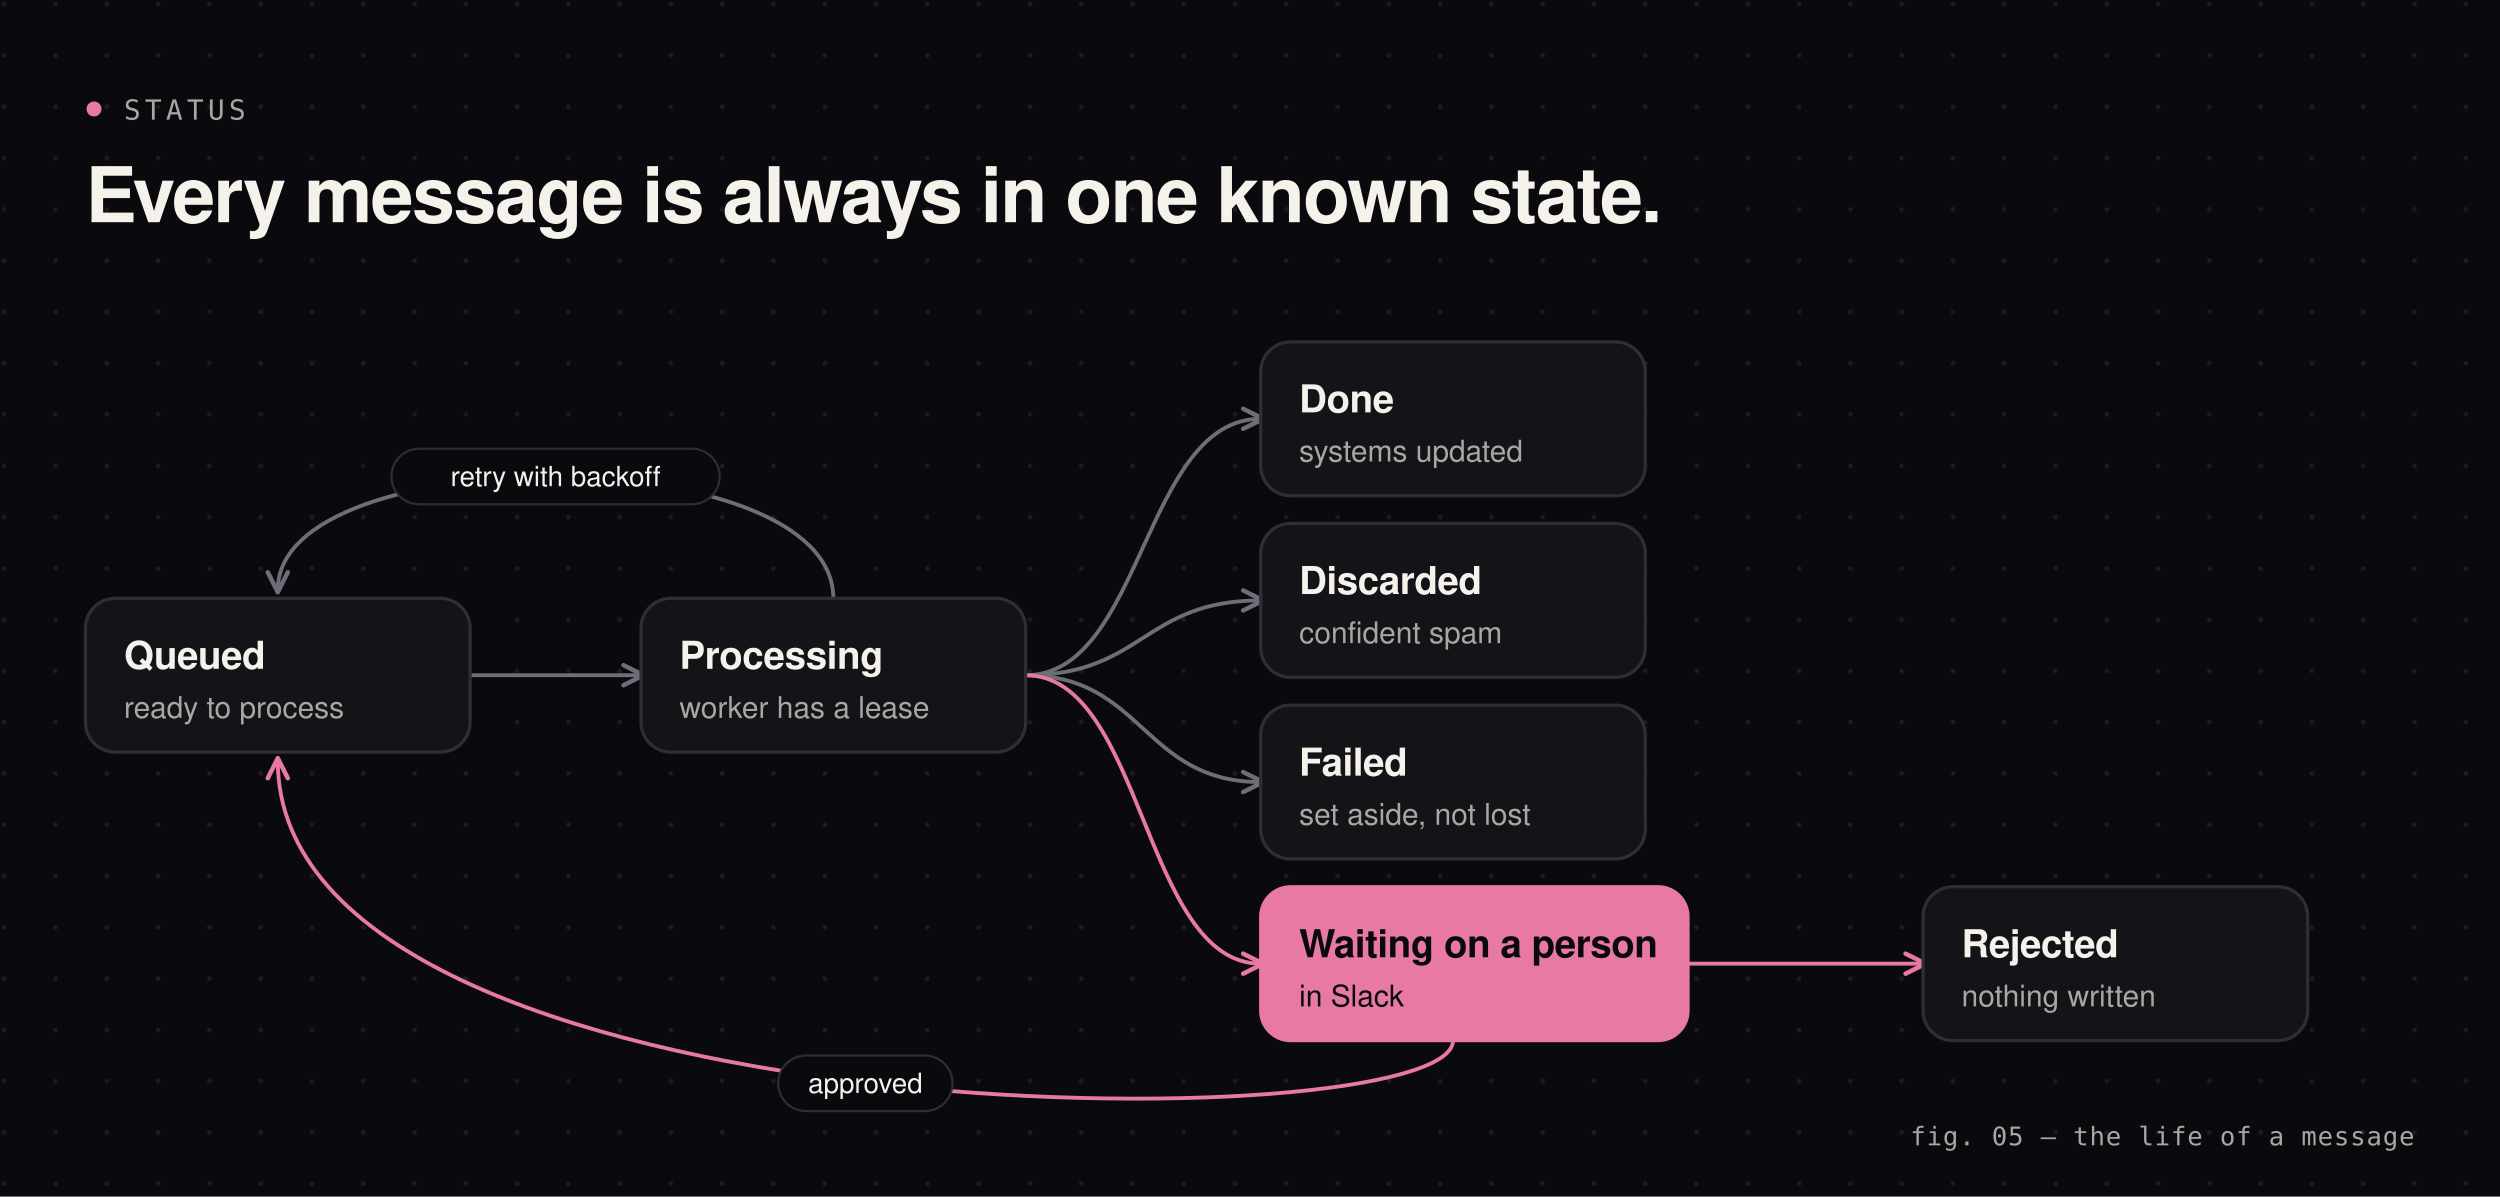
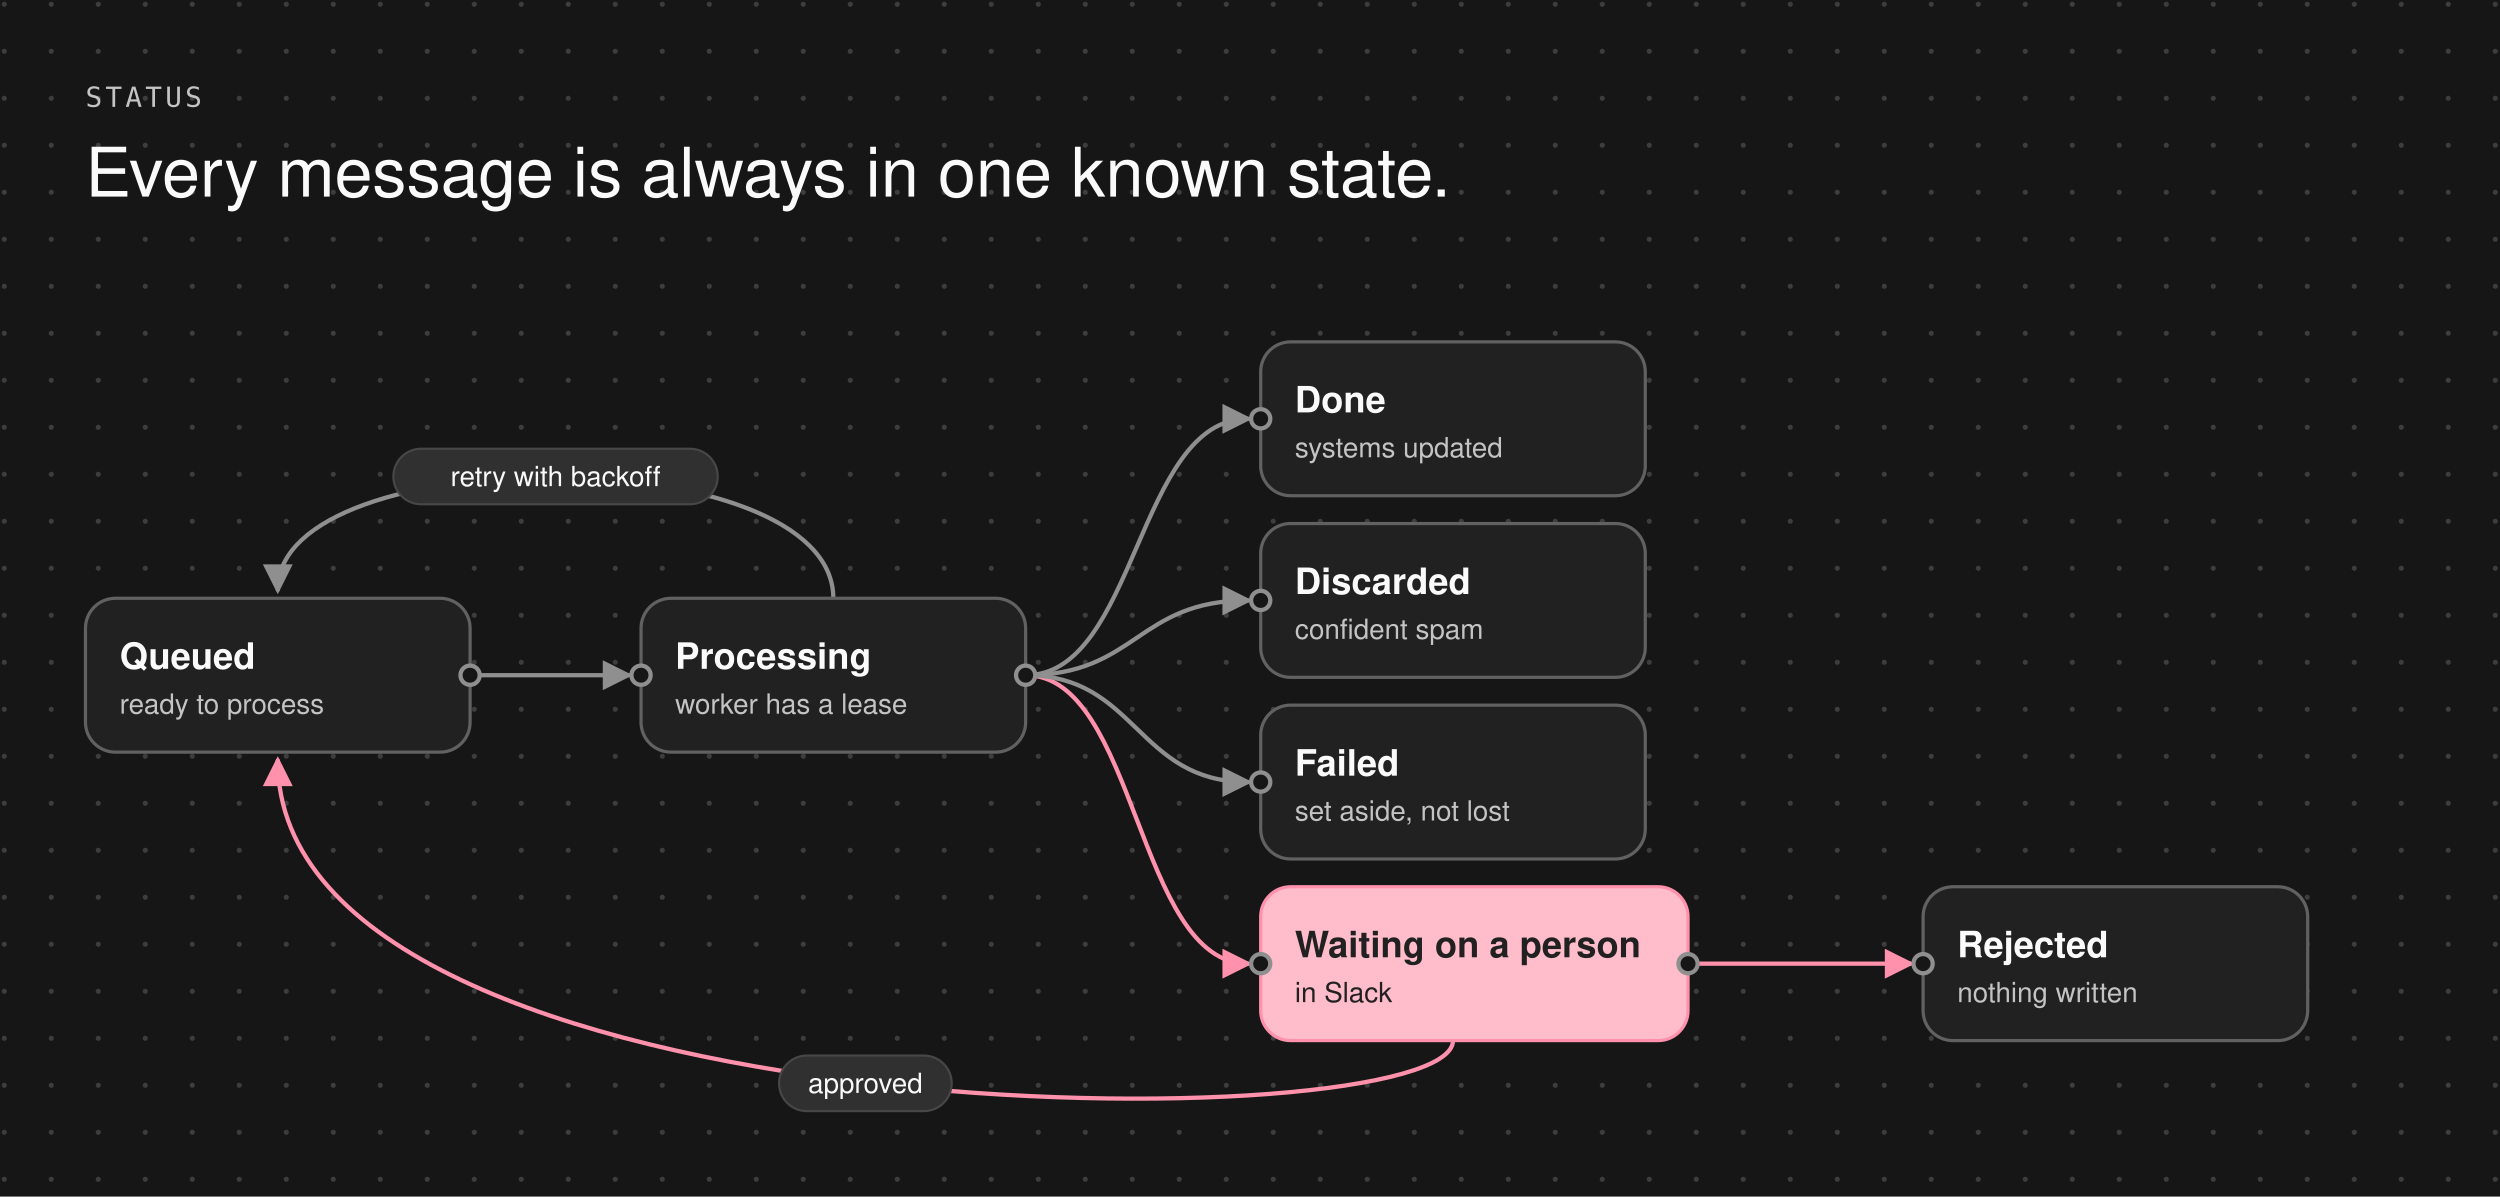
<svg xmlns="http://www.w3.org/2000/svg" width="1170" height="560" viewBox="0 0 1170 560" role="img" aria-label="A message is queued, then processed, then done, discarded, failed or waiting on a person">
  <defs>
-     <pattern id="dots" width="24" height="24" patternUnits="userSpaceOnUse">
-       <circle cx="2" cy="2" r="1.1" fill="#1b1b21" />
+     <pattern id="dots" width="22" height="22" patternUnits="userSpaceOnUse">
+       <circle cx="2" cy="2" r="1.2" fill="#3d3d3d" />
    </pattern>
-     <marker id="grey" viewBox="0 0 10 10" refX="8" refY="5" markerWidth="6.5" markerHeight="6.5" orient="auto-start-reverse">
-       <path d="M1 1L9 5L1 9" fill="none" stroke="#6e6e78" stroke-width="1.8" stroke-linecap="round" stroke-linejoin="round" />
+     <marker id="grey" viewBox="0 0 10 10" refX="8.5" refY="5" markerWidth="7" markerHeight="7" orient="auto-start-reverse">
+       <path d="M0 0L10 5L0 10z" fill="#8f8f8f" />
    </marker>
-     <marker id="rose" viewBox="0 0 10 10" refX="8" refY="5" markerWidth="6.5" markerHeight="6.5" orient="auto-start-reverse">
-       <path d="M1 1L9 5L1 9" fill="none" stroke="#e879a3" stroke-width="1.8" stroke-linecap="round" stroke-linejoin="round" />
+     <marker id="rose" viewBox="0 0 10 10" refX="8.5" refY="5" markerWidth="7" markerHeight="7" orient="auto-start-reverse">
+       <path d="M0 0L10 5L0 10z" fill="#ff91ac" />
    </marker>
  </defs>
-   <rect width="1170" height="560" fill="#0a0a0e" />
+   <rect width="1170" height="560" fill="#161616" />
  <rect width="1170" height="560" fill="url(#dots)" />
-   <circle cx="44" cy="51" r="3.5" fill="#e879a3" />
-   <text x="58" y="56" font-family="ui-monospace, Menlo, Consolas, monospace" font-size="13" fill="#aaa6a2" letter-spacing="2">STATUS</text>
-   <text x="40" y="104" font-family="ui-sans-serif, -apple-system, 'Helvetica Neue', Helvetica, Arial, sans-serif" font-size="36" fill="#f5f1eb" font-weight="600" letter-spacing="-0.8">Every message is always in one known state.</text>
-   <text x="1130" y="536" font-family="ui-monospace, Menlo, Consolas, monospace" font-size="12" fill="#aaa6a2" text-anchor="end" letter-spacing="0.4">fig. 05 — the life of a message</text>
-   <path d="M 220 316.0 C 260.0 316.0, 260.0 316.0, 300 316.0" fill="none" stroke="#6e6e78" stroke-width="1.8" stroke-linecap="round" marker-end="url(#grey)" />
-   <path d="M 480 316.0 C 535.0 316.0, 535.0 196.0, 590 196.0" fill="none" stroke="#6e6e78" stroke-width="1.8" stroke-linecap="round" marker-end="url(#grey)" />
-   <path d="M 480 316.0 C 535.0 316.0, 535.0 281.0, 590 281.0" fill="none" stroke="#6e6e78" stroke-width="1.8" stroke-linecap="round" marker-end="url(#grey)" />
-   <path d="M 480 316.0 C 535.0 316.0, 535.0 366.0, 590 366.0" fill="none" stroke="#6e6e78" stroke-width="1.8" stroke-linecap="round" marker-end="url(#grey)" />
-   <path d="M 480 316.0 C 535.0 316.0, 535.0 451.0, 590 451.0" fill="none" stroke="#e879a3" stroke-width="1.8" stroke-linecap="round" marker-end="url(#rose)" />
-   <path d="M 790 451.0 C 845.0 451.0, 845.0 451.0, 900 451.0" fill="none" stroke="#e879a3" stroke-width="1.8" stroke-linecap="round" marker-end="url(#rose)" />
-   <path d="M 390 280 C 390 205, 130 205, 130 276" fill="none" stroke="#6e6e78" stroke-width="1.8" stroke-linecap="round" marker-end="url(#grey)" />
-   <path d="M 680 487 C 680 535, 130 535, 130 356" fill="none" stroke="#e879a3" stroke-width="1.8" stroke-linecap="round" marker-end="url(#rose)" />
-   <rect x="40" y="280" width="180" height="72" rx="14" fill="#131318" stroke="#2e2e36" stroke-width="1.5" />
-   <text x="58" y="313.0" font-family="ui-sans-serif, -apple-system, 'Helvetica Neue', Helvetica, Arial, sans-serif" font-size="18" fill="#f5f1eb" font-weight="600" letter-spacing="-0.2">Queued</text>
-   <text x="58" y="336.0" font-family="ui-sans-serif, -apple-system, 'Helvetica Neue', Helvetica, Arial, sans-serif" font-size="14" fill="#aaa6a2">ready to process</text>
-   <rect x="300" y="280" width="180" height="72" rx="14" fill="#131318" stroke="#2e2e36" stroke-width="1.5" />
-   <text x="318" y="313.0" font-family="ui-sans-serif, -apple-system, 'Helvetica Neue', Helvetica, Arial, sans-serif" font-size="18" fill="#f5f1eb" font-weight="600" letter-spacing="-0.2">Processing</text>
-   <text x="318" y="336.0" font-family="ui-sans-serif, -apple-system, 'Helvetica Neue', Helvetica, Arial, sans-serif" font-size="14" fill="#aaa6a2">worker has a lease</text>
-   <rect x="590" y="160" width="180" height="72" rx="14" fill="#131318" stroke="#2e2e36" stroke-width="1.5" />
-   <text x="608" y="193.0" font-family="ui-sans-serif, -apple-system, 'Helvetica Neue', Helvetica, Arial, sans-serif" font-size="18" fill="#f5f1eb" font-weight="600" letter-spacing="-0.2">Done</text>
-   <text x="608" y="216.0" font-family="ui-sans-serif, -apple-system, 'Helvetica Neue', Helvetica, Arial, sans-serif" font-size="14" fill="#aaa6a2">systems updated</text>
-   <rect x="590" y="245" width="180" height="72" rx="14" fill="#131318" stroke="#2e2e36" stroke-width="1.5" />
-   <text x="608" y="278.0" font-family="ui-sans-serif, -apple-system, 'Helvetica Neue', Helvetica, Arial, sans-serif" font-size="18" fill="#f5f1eb" font-weight="600" letter-spacing="-0.2">Discarded</text>
-   <text x="608" y="301.0" font-family="ui-sans-serif, -apple-system, 'Helvetica Neue', Helvetica, Arial, sans-serif" font-size="14" fill="#aaa6a2">confident spam</text>
-   <rect x="590" y="330" width="180" height="72" rx="14" fill="#131318" stroke="#2e2e36" stroke-width="1.5" />
-   <text x="608" y="363.0" font-family="ui-sans-serif, -apple-system, 'Helvetica Neue', Helvetica, Arial, sans-serif" font-size="18" fill="#f5f1eb" font-weight="600" letter-spacing="-0.2">Failed</text>
-   <text x="608" y="386.0" font-family="ui-sans-serif, -apple-system, 'Helvetica Neue', Helvetica, Arial, sans-serif" font-size="14" fill="#aaa6a2">set aside, not lost</text>
-   <rect x="590" y="415" width="200" height="72" rx="14" fill="#e879a3" stroke="#e879a3" stroke-width="1.5" />
-   <text x="608" y="448.0" font-family="ui-sans-serif, -apple-system, 'Helvetica Neue', Helvetica, Arial, sans-serif" font-size="18" fill="#0a0a0e" font-weight="600" letter-spacing="-0.2">Waiting on a person</text>
-   <text x="608" y="471.0" font-family="ui-sans-serif, -apple-system, 'Helvetica Neue', Helvetica, Arial, sans-serif" font-size="14" fill="#0a0a0e">in Slack</text>
-   <rect x="900" y="415" width="180" height="72" rx="14" fill="#131318" stroke="#2e2e36" stroke-width="1.5" />
-   <text x="918" y="448.0" font-family="ui-sans-serif, -apple-system, 'Helvetica Neue', Helvetica, Arial, sans-serif" font-size="18" fill="#f5f1eb" font-weight="600" letter-spacing="-0.2">Rejected</text>
-   <text x="918" y="471.0" font-family="ui-sans-serif, -apple-system, 'Helvetica Neue', Helvetica, Arial, sans-serif" font-size="14" fill="#aaa6a2">nothing written</text>
-   <rect x="183.2" y="210" width="153.6" height="26" rx="13" fill="#0a0a0e" stroke="#2e2e36" />
-   <text x="260" y="227.5" font-family="ui-sans-serif, -apple-system, 'Helvetica Neue', Helvetica, Arial, sans-serif" font-size="13" fill="#f5f1eb" text-anchor="middle">retry with backoff</text>
-   <rect x="364.2" y="494" width="81.6" height="26" rx="13" fill="#0a0a0e" stroke="#2e2e36" />
-   <text x="405" y="511.5" font-family="ui-sans-serif, -apple-system, 'Helvetica Neue', Helvetica, Arial, sans-serif" font-size="13" fill="#f5f1eb" text-anchor="middle">approved</text>
+   <text x="40" y="50" font-family="Menlo, Consolas, monospace" font-size="13" fill="#c4c4c4" letter-spacing="1.5">STATUS</text>
+   <path d="M 680 487 C 680 535, 130 535, 130 356" fill="none" stroke="#ff91ac" stroke-width="2" stroke-linecap="round" marker-end="url(#rose)" />
+   <path d="M 390 280 C 390 205, 130 205, 130 276" fill="none" stroke="#8f8f8f" stroke-width="2" stroke-linecap="round" marker-end="url(#grey)" />
+   <path d="M 790 451.0 C 842.0 451.0, 842.0 451.0, 894 451.0" fill="none" stroke="#ff91ac" stroke-width="2" stroke-linecap="round" marker-end="url(#rose)" />
+   <path d="M 480 316.0 C 532.0 316.0, 532.0 451.0, 584 451.0" fill="none" stroke="#ff91ac" stroke-width="2" stroke-linecap="round" marker-end="url(#rose)" />
+   <path d="M 480 316.0 C 532.0 316.0, 532.0 366.0, 584 366.0" fill="none" stroke="#8f8f8f" stroke-width="2" stroke-linecap="round" marker-end="url(#grey)" />
+   <path d="M 480 316.0 C 532.0 316.0, 532.0 281.0, 584 281.0" fill="none" stroke="#8f8f8f" stroke-width="2" stroke-linecap="round" marker-end="url(#grey)" />
+   <path d="M 480 316.0 C 532.0 316.0, 532.0 196.0, 584 196.0" fill="none" stroke="#8f8f8f" stroke-width="2" stroke-linecap="round" marker-end="url(#grey)" />
+   <path d="M 220 316.0 C 257.0 316.0, 257.0 316.0, 294 316.0" fill="none" stroke="#8f8f8f" stroke-width="2" stroke-linecap="round" marker-end="url(#grey)" />
+   <text x="40" y="92" font-family="Helvetica, Arial, sans-serif" font-size="32" fill="#fafafa" font-weight="500">Every message is always in one known state.</text>
+   <rect x="40" y="280" width="180" height="72" rx="14" fill="#212121" stroke="#616161" stroke-width="1.5" />
+   <text x="56" y="313.0" font-family="Helvetica, Arial, sans-serif" font-size="17" fill="#fafafa" font-weight="600">Queued</text>
+   <text x="56" y="334.0" font-family="Helvetica, Arial, sans-serif" font-size="13" fill="#c4c4c4">ready to process</text>
+   <rect x="300" y="280" width="180" height="72" rx="14" fill="#212121" stroke="#616161" stroke-width="1.5" />
+   <text x="316" y="313.0" font-family="Helvetica, Arial, sans-serif" font-size="17" fill="#fafafa" font-weight="600">Processing</text>
+   <text x="316" y="334.0" font-family="Helvetica, Arial, sans-serif" font-size="13" fill="#c4c4c4">worker has a lease</text>
+   <rect x="590" y="160" width="180" height="72" rx="14" fill="#212121" stroke="#616161" stroke-width="1.5" />
+   <text x="606" y="193.0" font-family="Helvetica, Arial, sans-serif" font-size="17" fill="#fafafa" font-weight="600">Done</text>
+   <text x="606" y="214.0" font-family="Helvetica, Arial, sans-serif" font-size="13" fill="#c4c4c4">systems updated</text>
+   <rect x="590" y="245" width="180" height="72" rx="14" fill="#212121" stroke="#616161" stroke-width="1.5" />
+   <text x="606" y="278.0" font-family="Helvetica, Arial, sans-serif" font-size="17" fill="#fafafa" font-weight="600">Discarded</text>
+   <text x="606" y="299.0" font-family="Helvetica, Arial, sans-serif" font-size="13" fill="#c4c4c4">confident spam</text>
+   <rect x="590" y="330" width="180" height="72" rx="14" fill="#212121" stroke="#616161" stroke-width="1.5" />
+   <text x="606" y="363.0" font-family="Helvetica, Arial, sans-serif" font-size="17" fill="#fafafa" font-weight="600">Failed</text>
+   <text x="606" y="384.0" font-family="Helvetica, Arial, sans-serif" font-size="13" fill="#c4c4c4">set aside, not lost</text>
+   <rect x="590" y="415" width="200" height="72" rx="14" fill="#ffbcca" stroke="#ff91ac" stroke-width="1.5" />
+   <text x="606" y="448.0" font-family="Helvetica, Arial, sans-serif" font-size="17" fill="#212121" font-weight="600">Waiting on a person</text>
+   <text x="606" y="469.0" font-family="Helvetica, Arial, sans-serif" font-size="13" fill="#212121">in Slack</text>
+   <rect x="900" y="415" width="180" height="72" rx="14" fill="#212121" stroke="#616161" stroke-width="1.5" />
+   <text x="916" y="448.0" font-family="Helvetica, Arial, sans-serif" font-size="17" fill="#fafafa" font-weight="600">Rejected</text>
+   <text x="916" y="469.0" font-family="Helvetica, Arial, sans-serif" font-size="13" fill="#c4c4c4">nothing written</text>
+   <circle cx="220" cy="316.0" r="4.5" fill="#161616" stroke="#8f8f8f" stroke-width="2" />
+   <circle cx="300" cy="316.0" r="4.5" fill="#161616" stroke="#8f8f8f" stroke-width="2" />
+   <circle cx="480" cy="316.0" r="4.5" fill="#161616" stroke="#8f8f8f" stroke-width="2" />
+   <circle cx="590" cy="196.0" r="4.5" fill="#161616" stroke="#8f8f8f" stroke-width="2" />
+   <circle cx="590" cy="281.0" r="4.5" fill="#161616" stroke="#8f8f8f" stroke-width="2" />
+   <circle cx="590" cy="366.0" r="4.5" fill="#161616" stroke="#8f8f8f" stroke-width="2" />
+   <circle cx="590" cy="451.0" r="4.5" fill="#161616" stroke="#8f8f8f" stroke-width="2" />
+   <circle cx="790" cy="451.0" r="4.5" fill="#161616" stroke="#8f8f8f" stroke-width="2" />
+   <circle cx="900" cy="451.0" r="4.5" fill="#161616" stroke="#8f8f8f" stroke-width="2" />
+   <rect x="184.1" y="210" width="151.8" height="26" rx="13" fill="#303030" stroke="#474747" />
+   <text x="260" y="227.5" font-family="Helvetica, Arial, sans-serif" font-size="13" fill="#fafafa" text-anchor="middle">retry with backoff</text>
+   <rect x="364.6" y="494" width="80.8" height="26" rx="13" fill="#303030" stroke="#474747" />
+   <text x="405" y="511.5" font-family="Helvetica, Arial, sans-serif" font-size="13" fill="#fafafa" text-anchor="middle">approved</text>
</svg>
